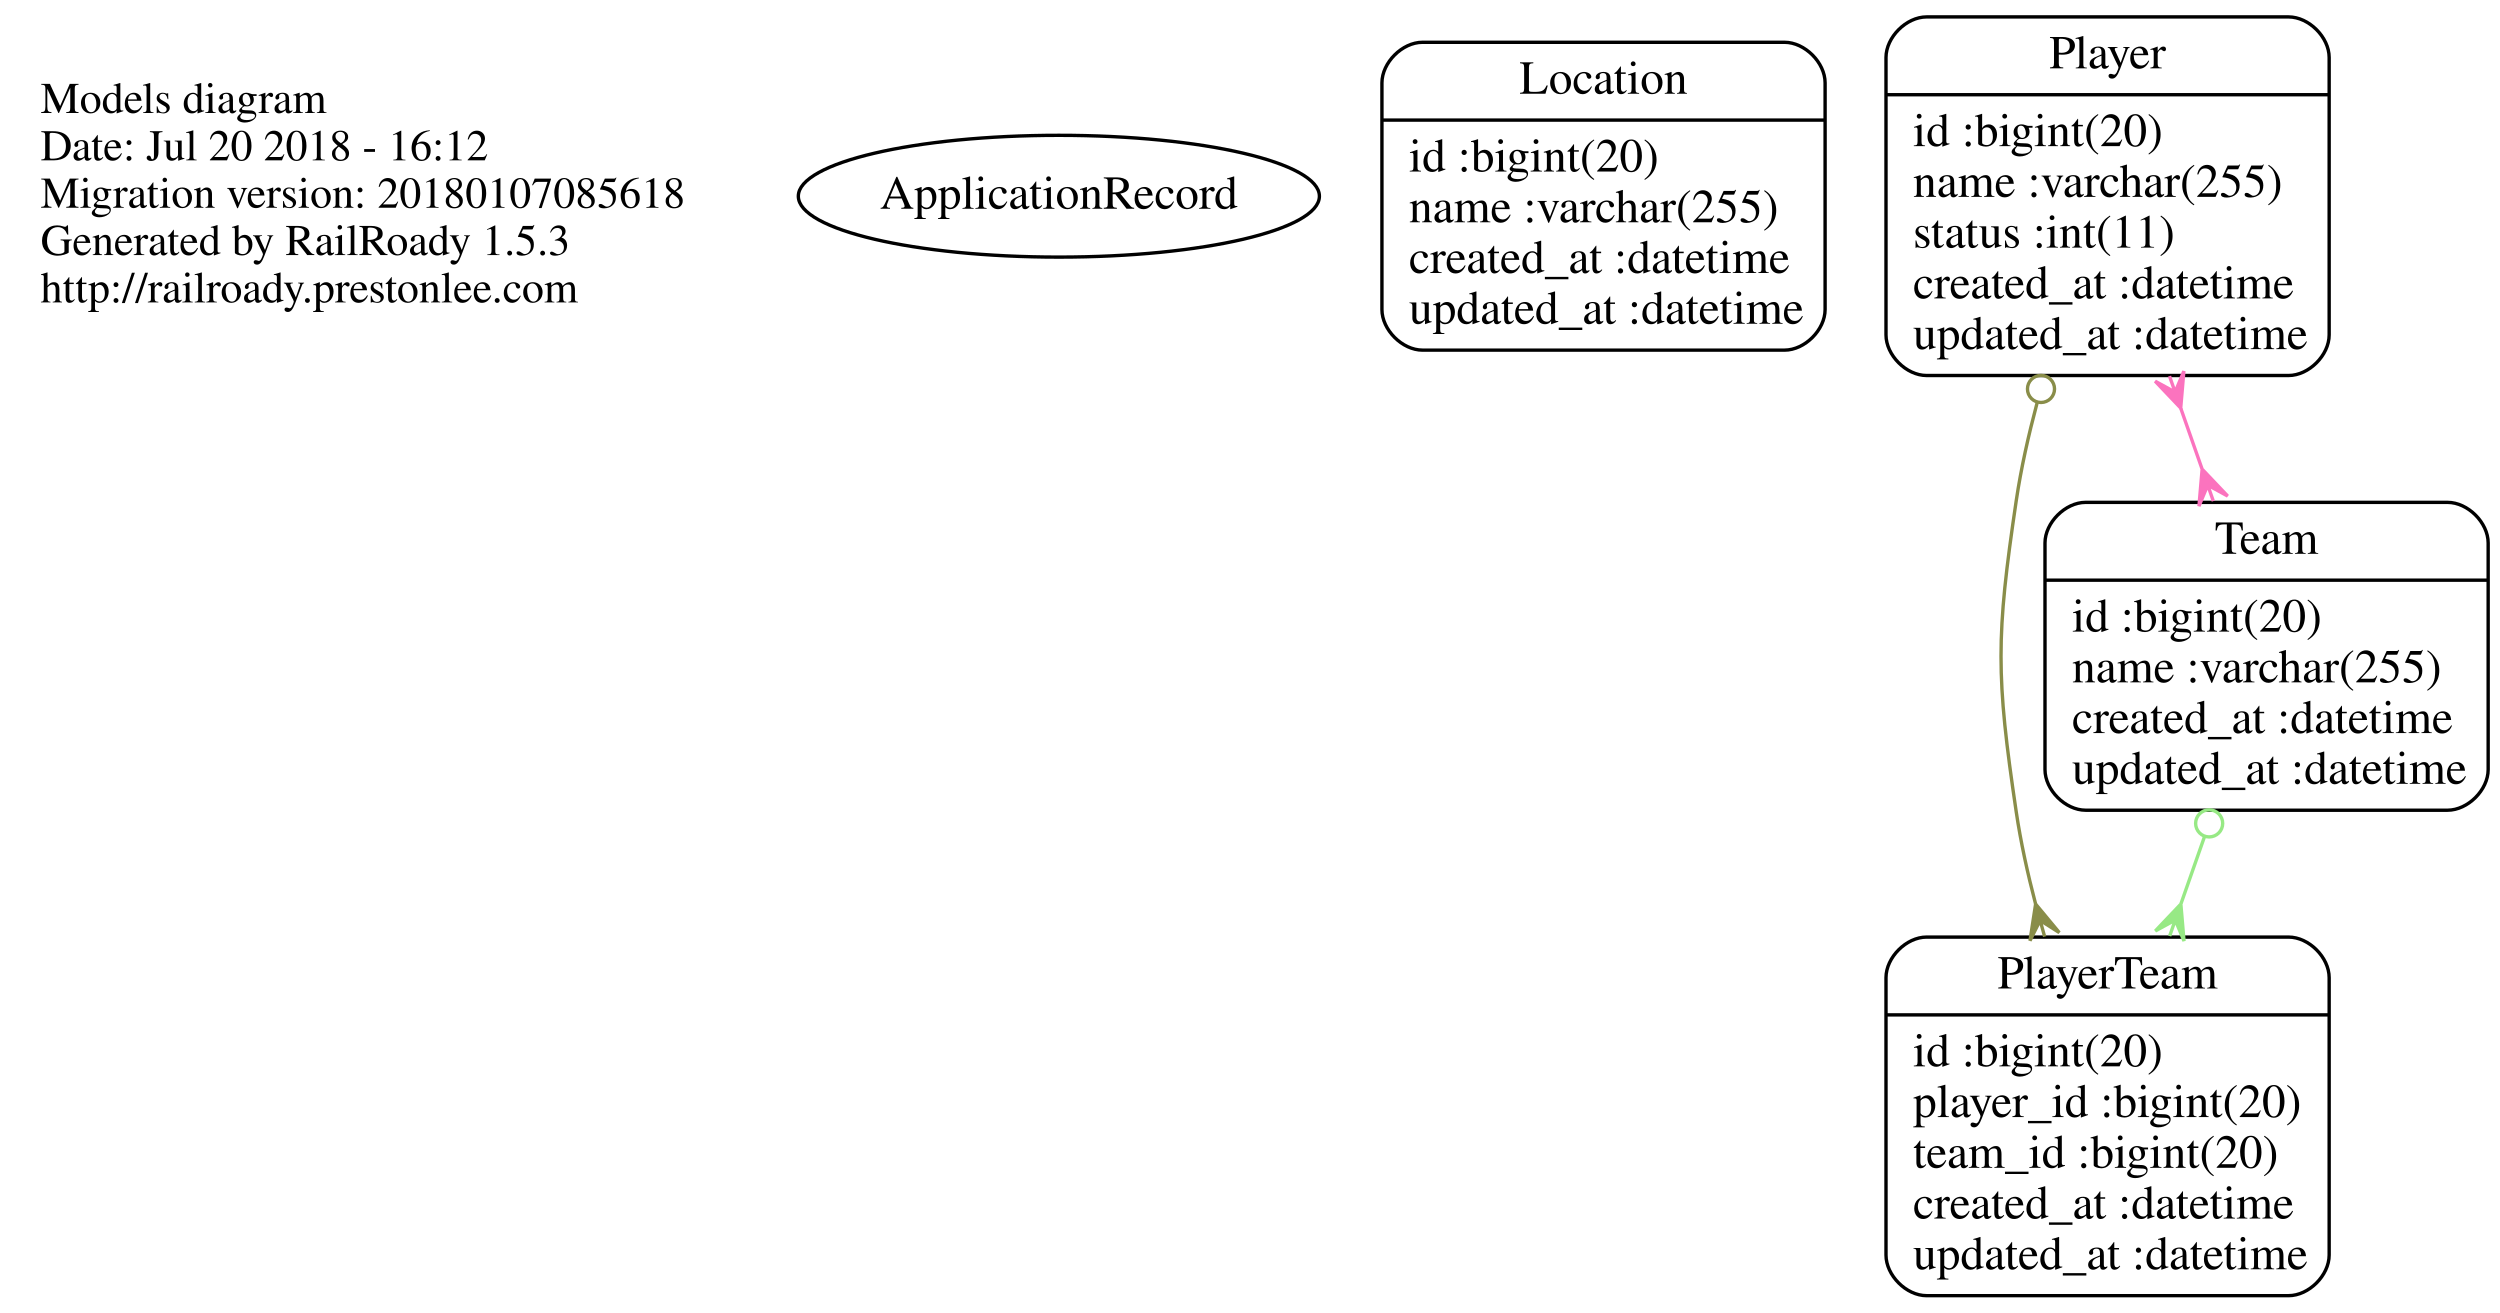
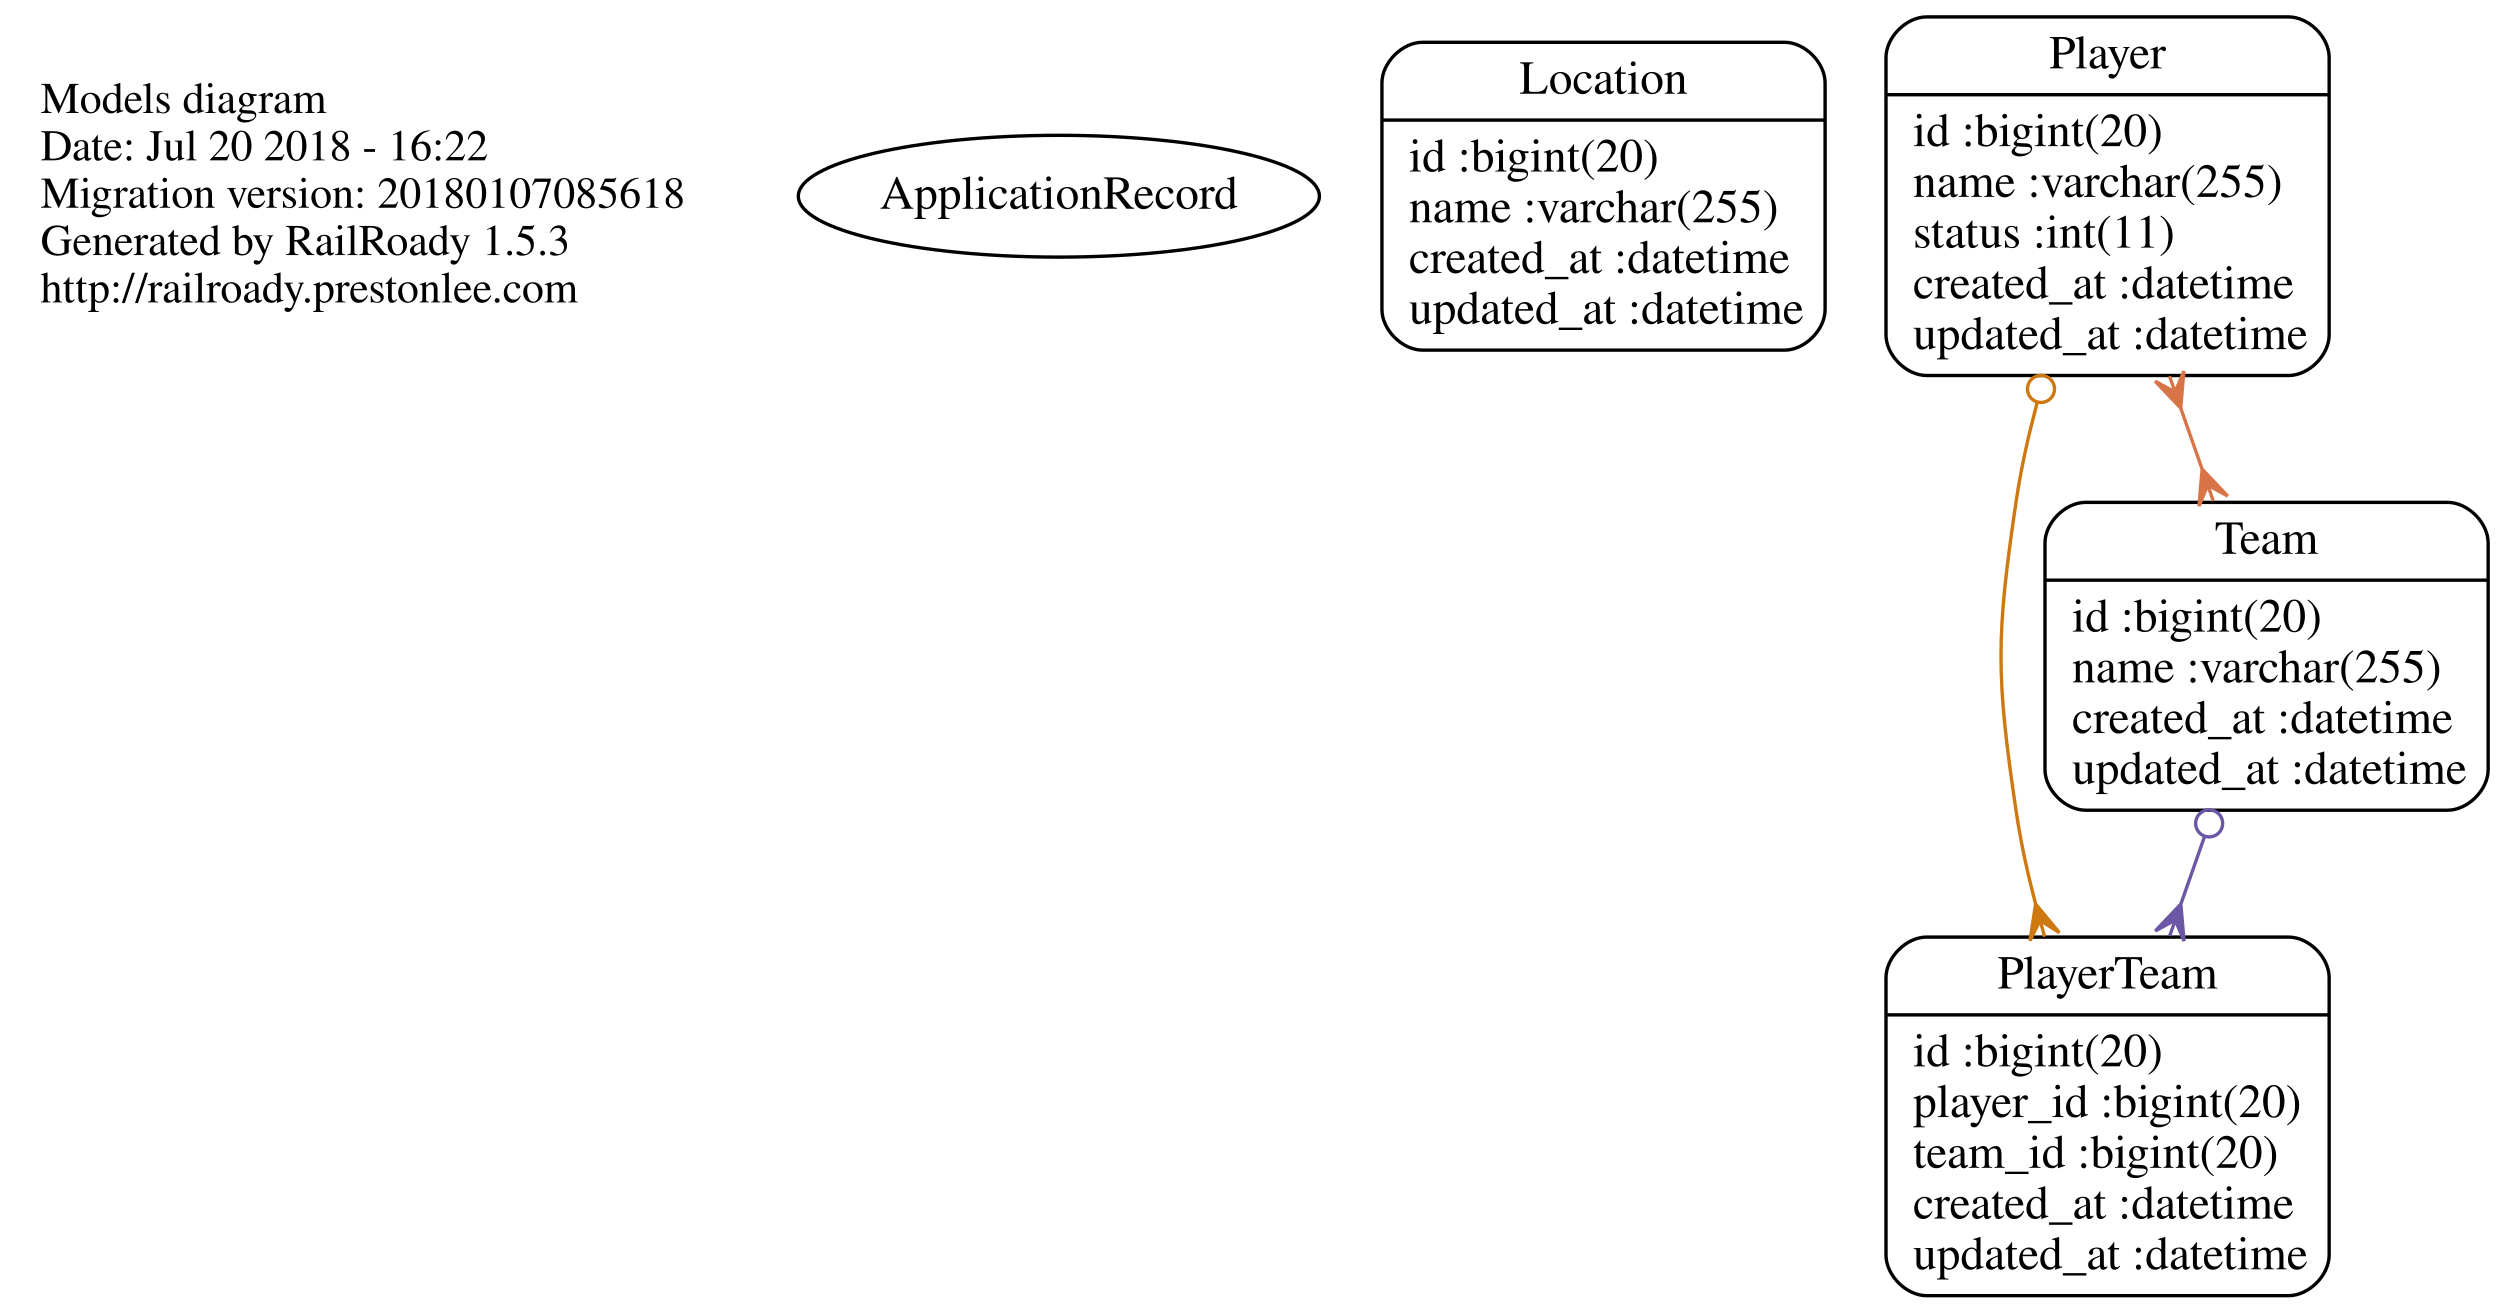
<svg xmlns="http://www.w3.org/2000/svg" width="739pt" height="388pt" viewBox="0.00 0.00 739.00 388.00">
  <g id="graph0" class="graph" transform="scale(1 1) rotate(0) translate(4 384)">
    <polygon fill="none" stroke="none" points="-4,4 -4,-384 735,-384 735,4 -4,4" />
    <g id="node1" class="node">
      <text text-anchor="start" x="8" y="-350.6" font-family="Times,serif" font-size="13.00">Models diagram</text>
-       <text text-anchor="start" x="8" y="-336.6" font-family="Times,serif" font-size="13.00">Date: Jul 20 2018 - 16:12</text>
+       <text text-anchor="start" x="8" y="-336.6" font-family="Times,serif" font-size="13.00">Date: Jul 20 2018 - 16:22</text>
      <text text-anchor="start" x="8" y="-322.6" font-family="Times,serif" font-size="13.00">Migration version: 20180107085618</text>
      <text text-anchor="start" x="8" y="-308.6" font-family="Times,serif" font-size="13.00">Generated by RailRoady 1.5.3</text>
      <text text-anchor="start" x="8" y="-294.6" font-family="Times,serif" font-size="13.00">http://railroady.prestonlee.com</text>
    </g>
    <g id="node2" class="node">
      <ellipse fill="none" stroke="black" cx="309" cy="-326" rx="77.015" ry="18" />
      <text text-anchor="middle" x="309" y="-322.3" font-family="Times,serif" font-size="14.00">ApplicationRecord</text>
    </g>
    <g id="node3" class="node">
      <path fill="none" stroke="black" d="M416.5,-280.5C416.5,-280.5 523.5,-280.5 523.5,-280.5 529.5,-280.5 535.5,-286.5 535.5,-292.5 535.5,-292.5 535.5,-359.5 535.5,-359.5 535.5,-365.5 529.5,-371.5 523.5,-371.5 523.5,-371.5 416.5,-371.5 416.5,-371.5 410.5,-371.5 404.5,-365.5 404.5,-359.5 404.5,-359.5 404.5,-292.5 404.5,-292.5 404.5,-286.5 410.5,-280.5 416.5,-280.5" />
      <text text-anchor="middle" x="470" y="-356.3" font-family="Times,serif" font-size="14.00">Location</text>
      <polyline fill="none" stroke="black" points="404.5,-348.5 535.5,-348.5 " />
      <text text-anchor="start" x="412.5" y="-333.3" font-family="Times,serif" font-size="14.00">id :bigint(20)</text>
      <text text-anchor="start" x="412.5" y="-318.3" font-family="Times,serif" font-size="14.00">name :varchar(255)</text>
      <text text-anchor="start" x="412.5" y="-303.3" font-family="Times,serif" font-size="14.00">created_at :datetime</text>
      <text text-anchor="start" x="412.5" y="-288.3" font-family="Times,serif" font-size="14.00">updated_at :datetime</text>
    </g>
    <g id="node4" class="node">
      <path fill="none" stroke="black" d="M565.5,-273C565.5,-273 672.5,-273 672.5,-273 678.5,-273 684.5,-279 684.5,-285 684.5,-285 684.5,-367 684.5,-367 684.5,-373 678.5,-379 672.5,-379 672.5,-379 565.5,-379 565.5,-379 559.5,-379 553.5,-373 553.5,-367 553.5,-367 553.5,-285 553.5,-285 553.5,-279 559.5,-273 565.5,-273" />
      <text text-anchor="middle" x="619" y="-363.8" font-family="Times,serif" font-size="14.00">Player</text>
      <polyline fill="none" stroke="black" points="553.5,-356 684.5,-356 " />
      <text text-anchor="start" x="561.5" y="-340.8" font-family="Times,serif" font-size="14.00">id :bigint(20)</text>
      <text text-anchor="start" x="561.5" y="-325.8" font-family="Times,serif" font-size="14.00">name :varchar(255)</text>
      <text text-anchor="start" x="561.5" y="-310.8" font-family="Times,serif" font-size="14.00">status :int(11)</text>
      <text text-anchor="start" x="561.5" y="-295.8" font-family="Times,serif" font-size="14.00">created_at :datetime</text>
      <text text-anchor="start" x="561.5" y="-280.8" font-family="Times,serif" font-size="14.00">updated_at :datetime</text>
    </g>
    <g id="node5" class="node">
      <path fill="none" stroke="black" d="M565.5,-1C565.5,-1 672.5,-1 672.5,-1 678.5,-1 684.5,-7 684.5,-13 684.5,-13 684.5,-95 684.5,-95 684.5,-101 678.5,-107 672.5,-107 672.5,-107 565.5,-107 565.5,-107 559.5,-107 553.5,-101 553.5,-95 553.5,-95 553.5,-13 553.5,-13 553.5,-7 559.5,-1 565.5,-1" />
      <text text-anchor="middle" x="619" y="-91.8" font-family="Times,serif" font-size="14.00">PlayerTeam</text>
      <polyline fill="none" stroke="black" points="553.5,-84 684.5,-84 " />
      <text text-anchor="start" x="561.5" y="-68.8" font-family="Times,serif" font-size="14.00">id :bigint(20)</text>
      <text text-anchor="start" x="561.5" y="-53.8" font-family="Times,serif" font-size="14.00">player_id :bigint(20)</text>
      <text text-anchor="start" x="561.5" y="-38.8" font-family="Times,serif" font-size="14.00">team_id :bigint(20)</text>
      <text text-anchor="start" x="561.5" y="-23.8" font-family="Times,serif" font-size="14.00">created_at :datetime</text>
      <text text-anchor="start" x="561.5" y="-8.8" font-family="Times,serif" font-size="14.00">updated_at :datetime</text>
    </g>
    <g id="edge1" class="edge">
-       <path fill="none" stroke="#898d49" d="M598.173,-264.925C595.613,-255.355 593.407,-245.483 592,-236 586,-195.554 586,-184.446 592,-144 593.322,-135.086 595.352,-125.828 597.716,-116.8" />
-       <ellipse fill="none" stroke="#898d49" cx="599.32" cy="-269.026" rx="4" ry="4" />
-       <polygon fill="#898d49" stroke="#898d49" points="597.728,-116.759 604.734,-108.323 599.062,-111.94 600.397,-107.122 600.397,-107.122 600.397,-107.122 599.062,-111.94 596.06,-105.921 597.728,-116.759 597.728,-116.759" />
+       <path fill="none" stroke="#ce7810" d="M598.173,-264.925C595.613,-255.355 593.407,-245.483 592,-236 586,-195.554 586,-184.446 592,-144 593.322,-135.086 595.352,-125.828 597.716,-116.8" />
+       <ellipse fill="none" stroke="#ce7810" cx="599.32" cy="-269.026" rx="4" ry="4" />
+       <polygon fill="#ce7810" stroke="#ce7810" points="597.728,-116.759 604.734,-108.323 599.062,-111.94 600.397,-107.122 600.397,-107.122 600.397,-107.122 599.062,-111.94 596.06,-105.921 597.728,-116.759 597.728,-116.759" />
    </g>
    <g id="node6" class="node">
      <path fill="none" stroke="black" d="M612.5,-144.5C612.5,-144.5 719.5,-144.5 719.5,-144.5 725.5,-144.5 731.5,-150.5 731.5,-156.5 731.5,-156.5 731.5,-223.5 731.5,-223.5 731.5,-229.5 725.5,-235.5 719.5,-235.5 719.5,-235.5 612.5,-235.5 612.5,-235.5 606.5,-235.5 600.5,-229.5 600.5,-223.5 600.5,-223.5 600.5,-156.5 600.5,-156.5 600.5,-150.5 606.5,-144.5 612.5,-144.5" />
      <text text-anchor="middle" x="666" y="-220.3" font-family="Times,serif" font-size="14.00">Team</text>
      <polyline fill="none" stroke="black" points="600.5,-212.5 731.5,-212.5 " />
      <text text-anchor="start" x="608.5" y="-197.3" font-family="Times,serif" font-size="14.00">id :bigint(20)</text>
      <text text-anchor="start" x="608.5" y="-182.3" font-family="Times,serif" font-size="14.00">name :varchar(255)</text>
      <text text-anchor="start" x="608.5" y="-167.3" font-family="Times,serif" font-size="14.00">created_at :datetime</text>
      <text text-anchor="start" x="608.5" y="-152.3" font-family="Times,serif" font-size="14.00">updated_at :datetime</text>
    </g>
    <g id="edge2" class="edge">
-       <path fill="none" stroke="#fb73be" d="M640.653,-263.266C642.728,-257.351 644.821,-251.382 646.869,-245.543" />
-       <polygon fill="#fb73be" stroke="#fb73be" points="640.616,-263.372 633.06,-271.319 638.961,-268.09 637.306,-272.808 637.306,-272.808 637.306,-272.808 638.961,-268.09 641.552,-274.298 640.616,-263.372 640.616,-263.372" />
-       <polygon fill="#fb73be" stroke="#fb73be" points="646.951,-245.31 654.507,-237.363 648.606,-240.592 650.261,-235.873 650.261,-235.873 650.261,-235.873 648.606,-240.592 646.014,-234.384 646.951,-245.31 646.951,-245.31" />
+       <path fill="none" stroke="#d87448" d="M640.653,-263.266C642.728,-257.351 644.821,-251.382 646.869,-245.543" />
+       <polygon fill="#d87448" stroke="#d87448" points="640.616,-263.372 633.06,-271.319 638.961,-268.09 637.306,-272.808 637.306,-272.808 637.306,-272.808 638.961,-268.09 641.552,-274.298 640.616,-263.372 640.616,-263.372" />
+       <polygon fill="#d87448" stroke="#d87448" points="646.951,-245.31 654.507,-237.363 648.606,-240.592 650.261,-235.873 650.261,-235.873 650.261,-235.873 648.606,-240.592 646.014,-234.384 646.951,-245.31 646.951,-245.31" />
    </g>
    <g id="edge3" class="edge">
-       <path fill="none" stroke="#97e985" d="M647.67,-136.739C645.392,-130.247 643.047,-123.56 640.725,-116.939" />
-       <ellipse fill="none" stroke="#97e985" cx="649.026" cy="-140.605" rx="4" ry="4" />
-       <polygon fill="#97e985" stroke="#97e985" points="640.66,-116.754 641.597,-105.828 639.005,-112.036 637.35,-107.318 637.35,-107.318 637.35,-107.318 639.005,-112.036 633.104,-108.807 640.66,-116.754 640.66,-116.754" />
+       <path fill="none" stroke="#6c57a4" d="M647.67,-136.739C645.392,-130.247 643.047,-123.56 640.725,-116.939" />
+       <ellipse fill="none" stroke="#6c57a4" cx="649.026" cy="-140.605" rx="4" ry="4" />
+       <polygon fill="#6c57a4" stroke="#6c57a4" points="640.66,-116.754 641.597,-105.828 639.005,-112.036 637.35,-107.318 637.35,-107.318 637.35,-107.318 639.005,-112.036 633.104,-108.807 640.66,-116.754 640.66,-116.754" />
    </g>
  </g>
</svg>
